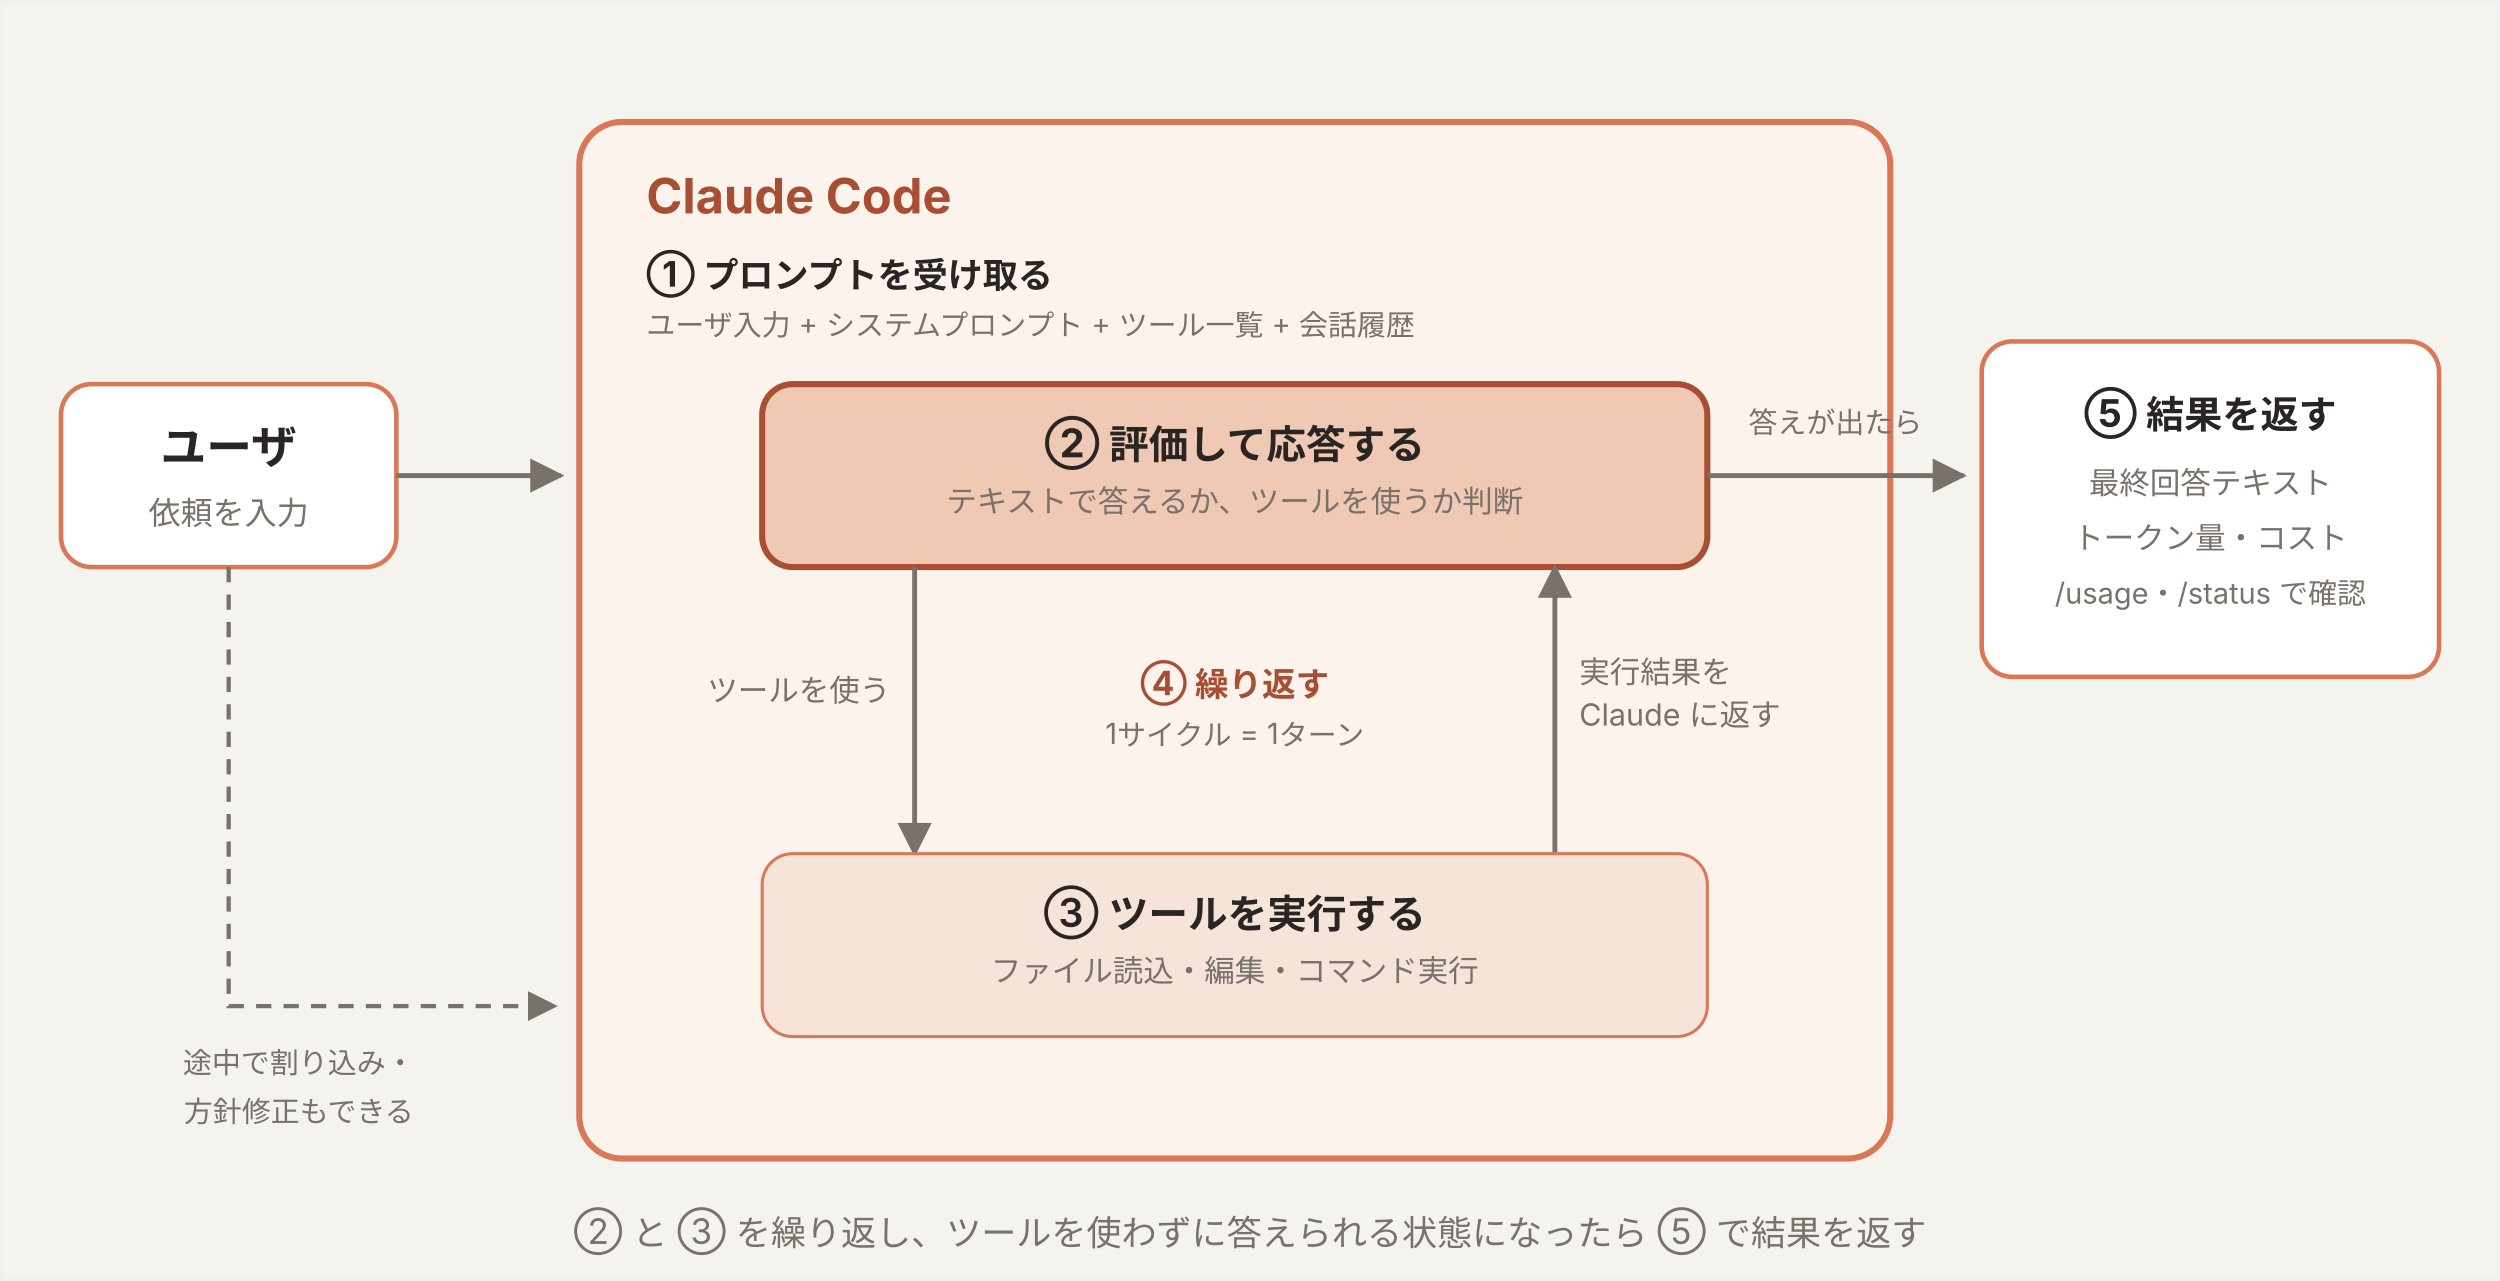
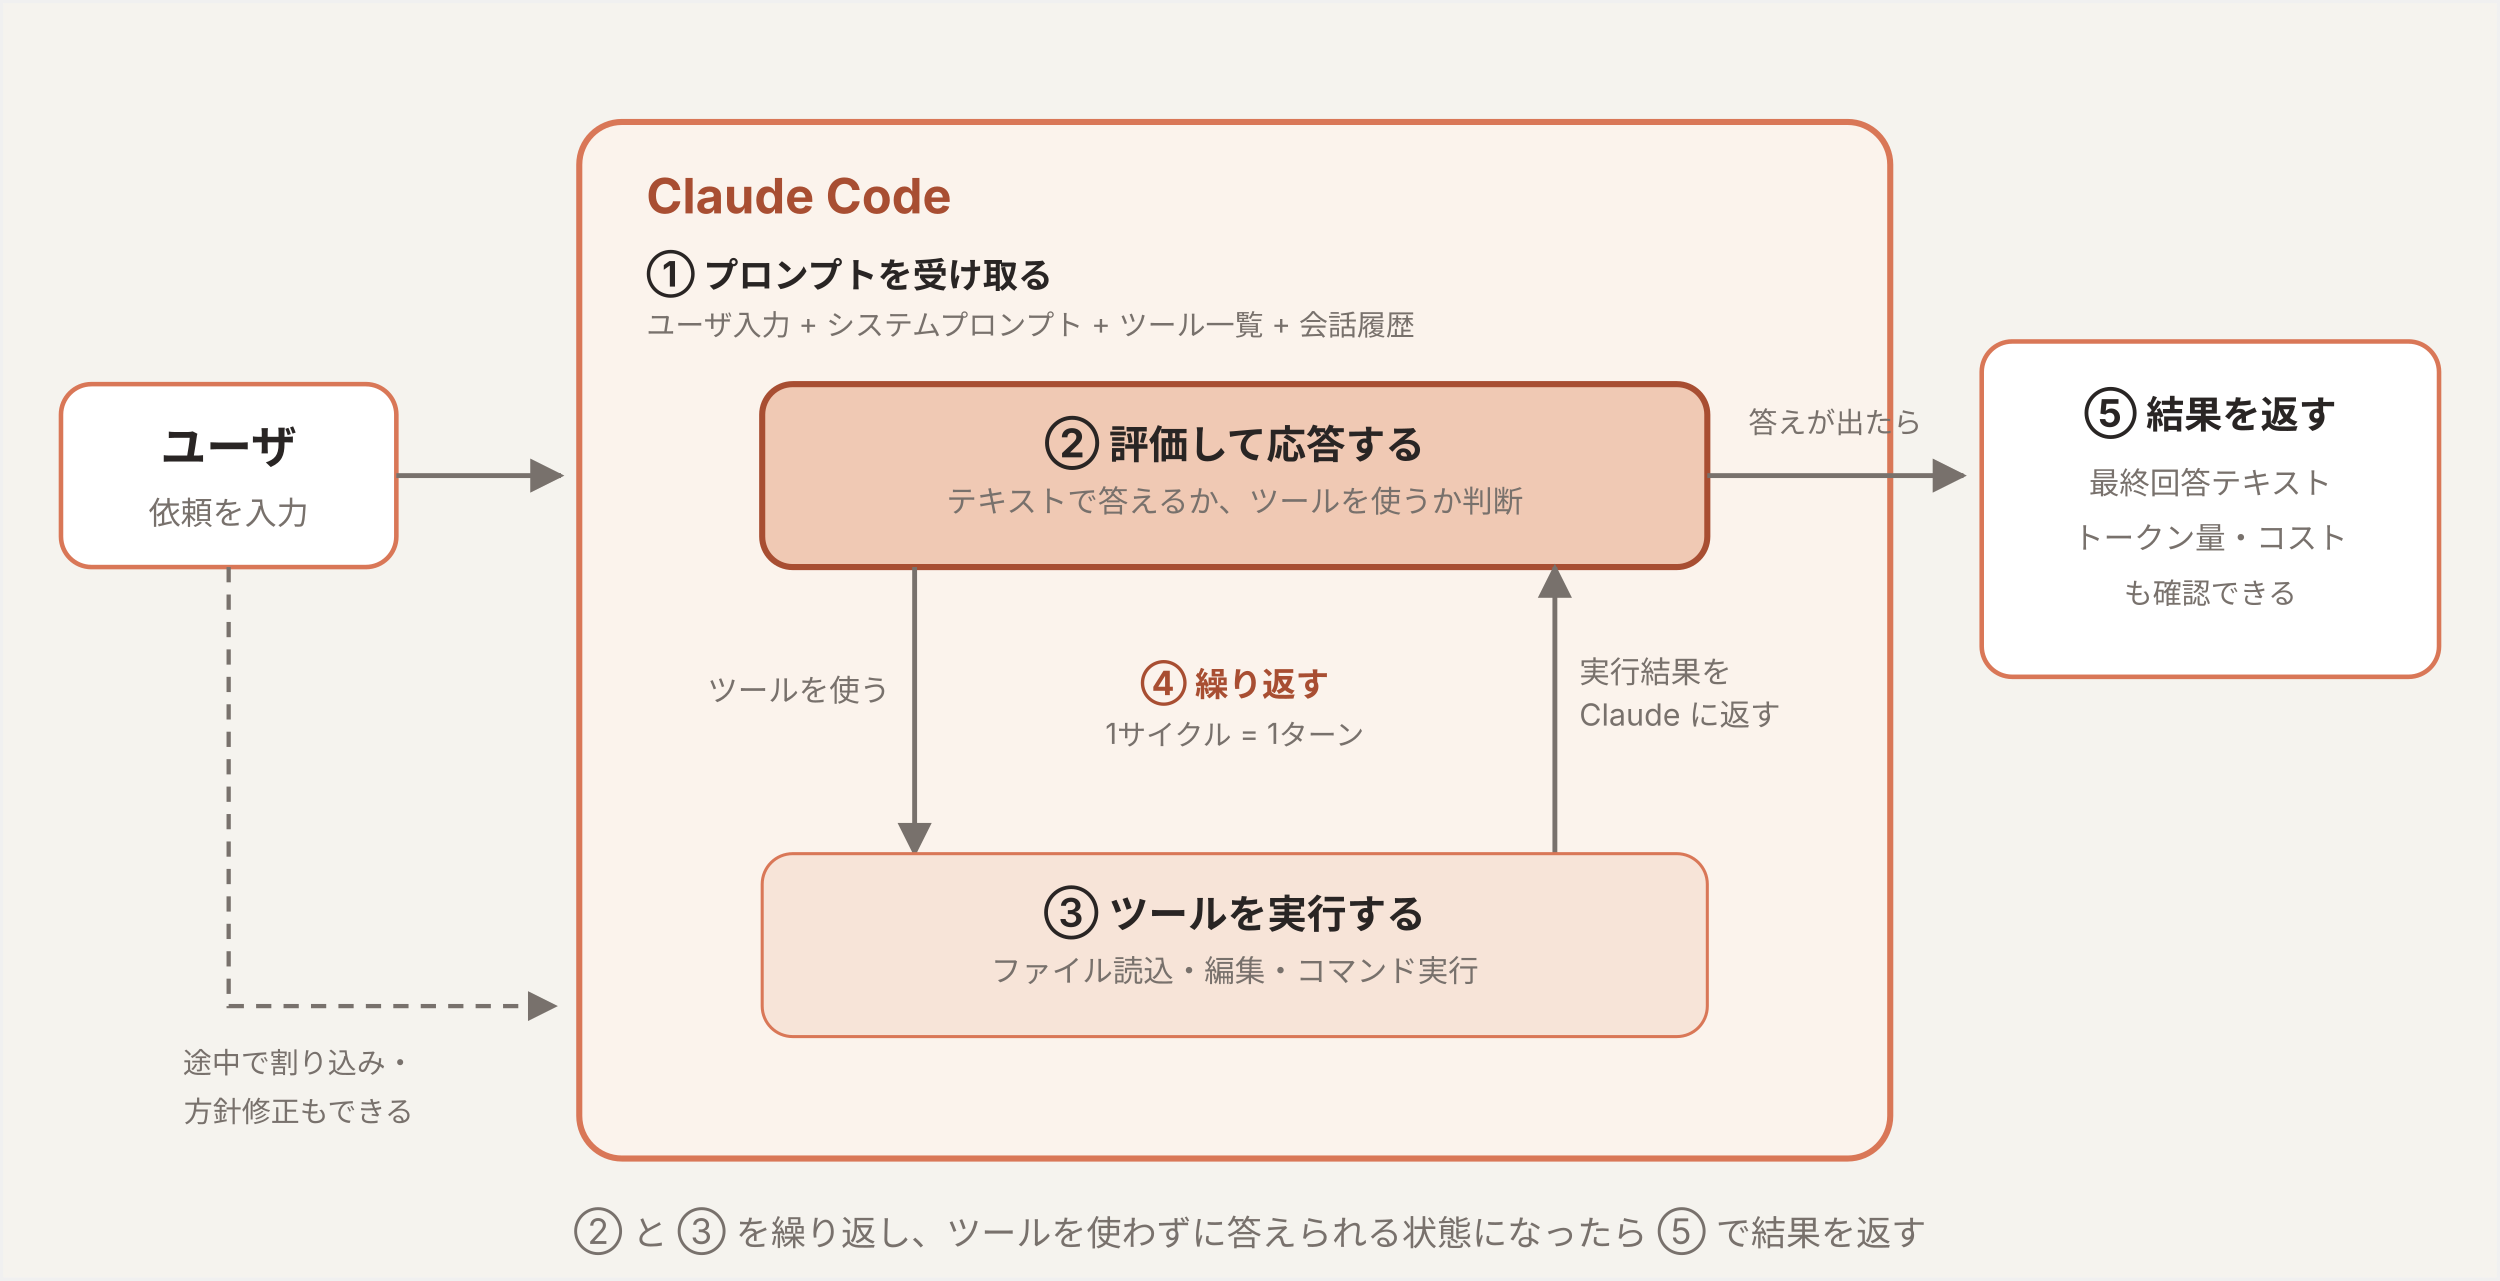
<svg xmlns="http://www.w3.org/2000/svg" viewBox="0 0 820 420" font-family="-apple-system, BlinkMacSystemFont, 'Hiragino Sans', 'Noto Sans JP', sans-serif">
  <defs>
    <marker id="arrow" viewBox="0 0 10 10" refX="9" refY="5" markerWidth="7" markerHeight="7" orient="auto-start-reverse">
      <path d="M 0 0 L 10 5 L 0 10 z" fill="#78716c" />
    </marker>
  </defs>
  <rect x="1" y="1" width="818" height="418" fill="#f5f3ee" />
  <rect x="20" y="126" width="110" height="60" rx="10" fill="#ffffff" stroke="#d97757" stroke-width="1.5" />
  <text x="75" y="152" font-size="15" font-weight="700" fill="#292524" text-anchor="middle">ユーザ</text>
  <text x="75" y="172" font-size="10.5" fill="#78716c" text-anchor="middle">依頼を入力</text>
  <line x1="130" y1="156" x2="184" y2="156" stroke="#78716c" stroke-width="1.6" marker-end="url(#arrow)" />
  <polyline points="75,186 75,330 182,330" fill="none" stroke="#78716c" stroke-width="1.4" stroke-dasharray="5 4" marker-end="url(#arrow)" />
  <text x="98" y="352" font-size="9.5" fill="#78716c" text-anchor="middle">途中で割り込み・</text>
  <text x="98" y="368" font-size="9.5" fill="#78716c" text-anchor="middle">方針修正もできる</text>
  <rect x="190" y="40" width="430" height="340" rx="14" fill="#fbf3ec" stroke="#d97757" stroke-width="2" />
  <text x="212" y="70" font-size="16" font-weight="700" fill="#a84e32">Claude Code</text>
  <text x="212" y="94" font-size="11.5" font-weight="700" fill="#292524">① プロンプトを受け取る</text>
  <text x="212" y="110" font-size="9.5" fill="#78716c">ユーザ入力 + システムプロンプト + ツール一覧 + 会話履歴</text>
  <rect x="250" y="126" width="310" height="60" rx="10" fill="#f0c9b4" stroke="#a84e32" stroke-width="2" />
  <text x="405" y="150" font-size="13" font-weight="700" fill="#292524" text-anchor="middle">② 評価して応答する</text>
  <text x="405" y="168" font-size="10" fill="#78716c" text-anchor="middle">テキストで答えるか、ツールを使うか判断</text>
  <line x1="300" y1="186" x2="300" y2="280" stroke="#78716c" stroke-width="1.6" marker-end="url(#arrow)" />
  <text x="292" y="230" font-size="10" fill="#78716c" text-anchor="end">ツールを使う</text>
  <line x1="510" y1="280" x2="510" y2="186" stroke="#78716c" stroke-width="1.6" marker-end="url(#arrow)" />
  <text x="518" y="224" font-size="10" fill="#78716c">実行結果を</text>
  <text x="518" y="238" font-size="10" fill="#78716c">Claude に返す</text>
  <text x="405" y="228" font-size="11" font-weight="700" fill="#a84e32" text-anchor="middle">④ 繰り返す</text>
  <text x="405" y="244" font-size="9.5" fill="#78716c" text-anchor="middle">1サイクル = 1ターン</text>
  <rect x="250" y="280" width="310" height="60" rx="10" fill="#f7e4d8" stroke="#d97757" stroke-width="1" />
  <text x="405" y="304" font-size="13" font-weight="600" fill="#292524" text-anchor="middle">③ ツールを実行する</text>
  <text x="405" y="322" font-size="10" fill="#78716c" text-anchor="middle">ファイル読込・編集・コマンド実行</text>
  <line x1="560" y1="156" x2="644" y2="156" stroke="#78716c" stroke-width="1.6" marker-end="url(#arrow)" />
  <text x="602" y="142" font-size="9.5" fill="#78716c" text-anchor="middle">答えが出たら</text>
  <rect x="650" y="112" width="150" height="110" rx="10" fill="#ffffff" stroke="#d97757" stroke-width="1.5" />
  <text x="725" y="140" font-size="12.5" font-weight="700" fill="#292524" text-anchor="middle">⑤ 結果を返す</text>
  <text x="725" y="162" font-size="10" fill="#78716c" text-anchor="middle">最終回答テキスト</text>
  <text x="725" y="180" font-size="10" fill="#78716c" text-anchor="middle">トークン量・コスト</text>
-   <text x="725" y="198" font-size="9.5" fill="#78716c" text-anchor="middle">/usage・/status で確認</text>
+   <text x="725" y="198" font-size="9.5" fill="#78716c" text-anchor="middle">も確認できる</text>
  <text x="410" y="408" font-size="11.5" fill="#78716c" text-anchor="middle">② と ③ を繰り返し、ツールを使わずに答えられる状態になったら ⑤ で結果を返す</text>
</svg>
